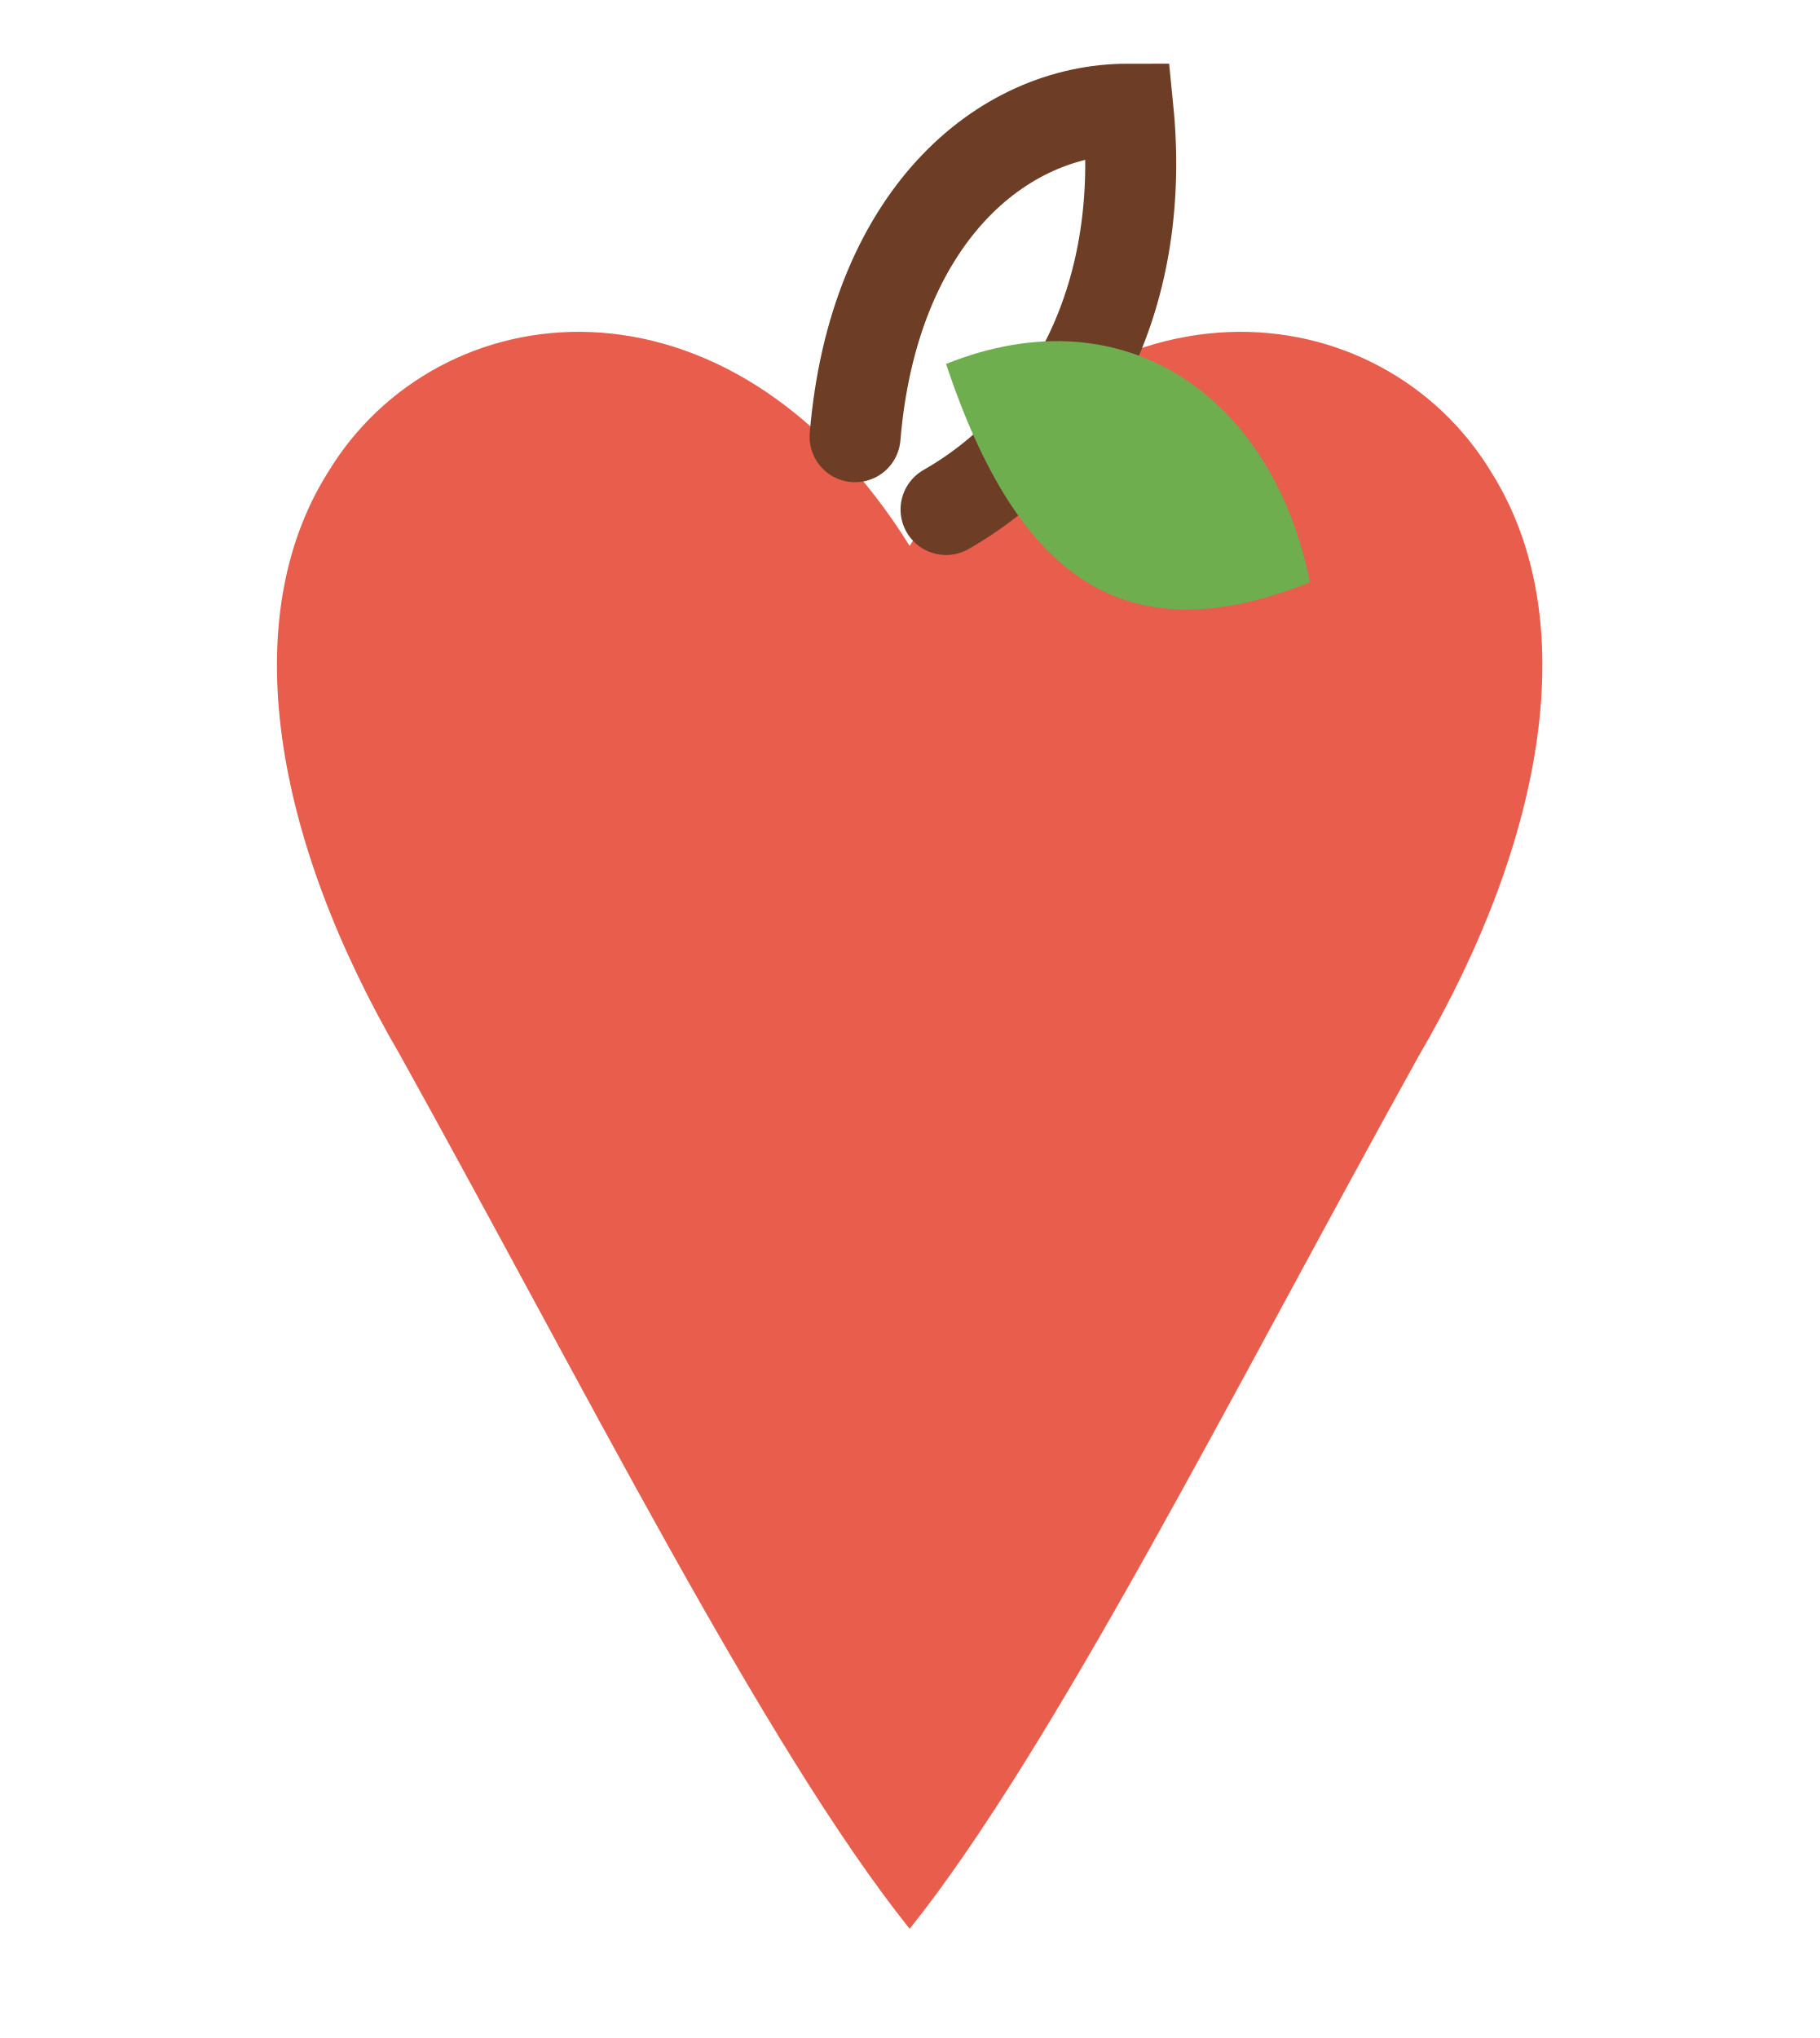
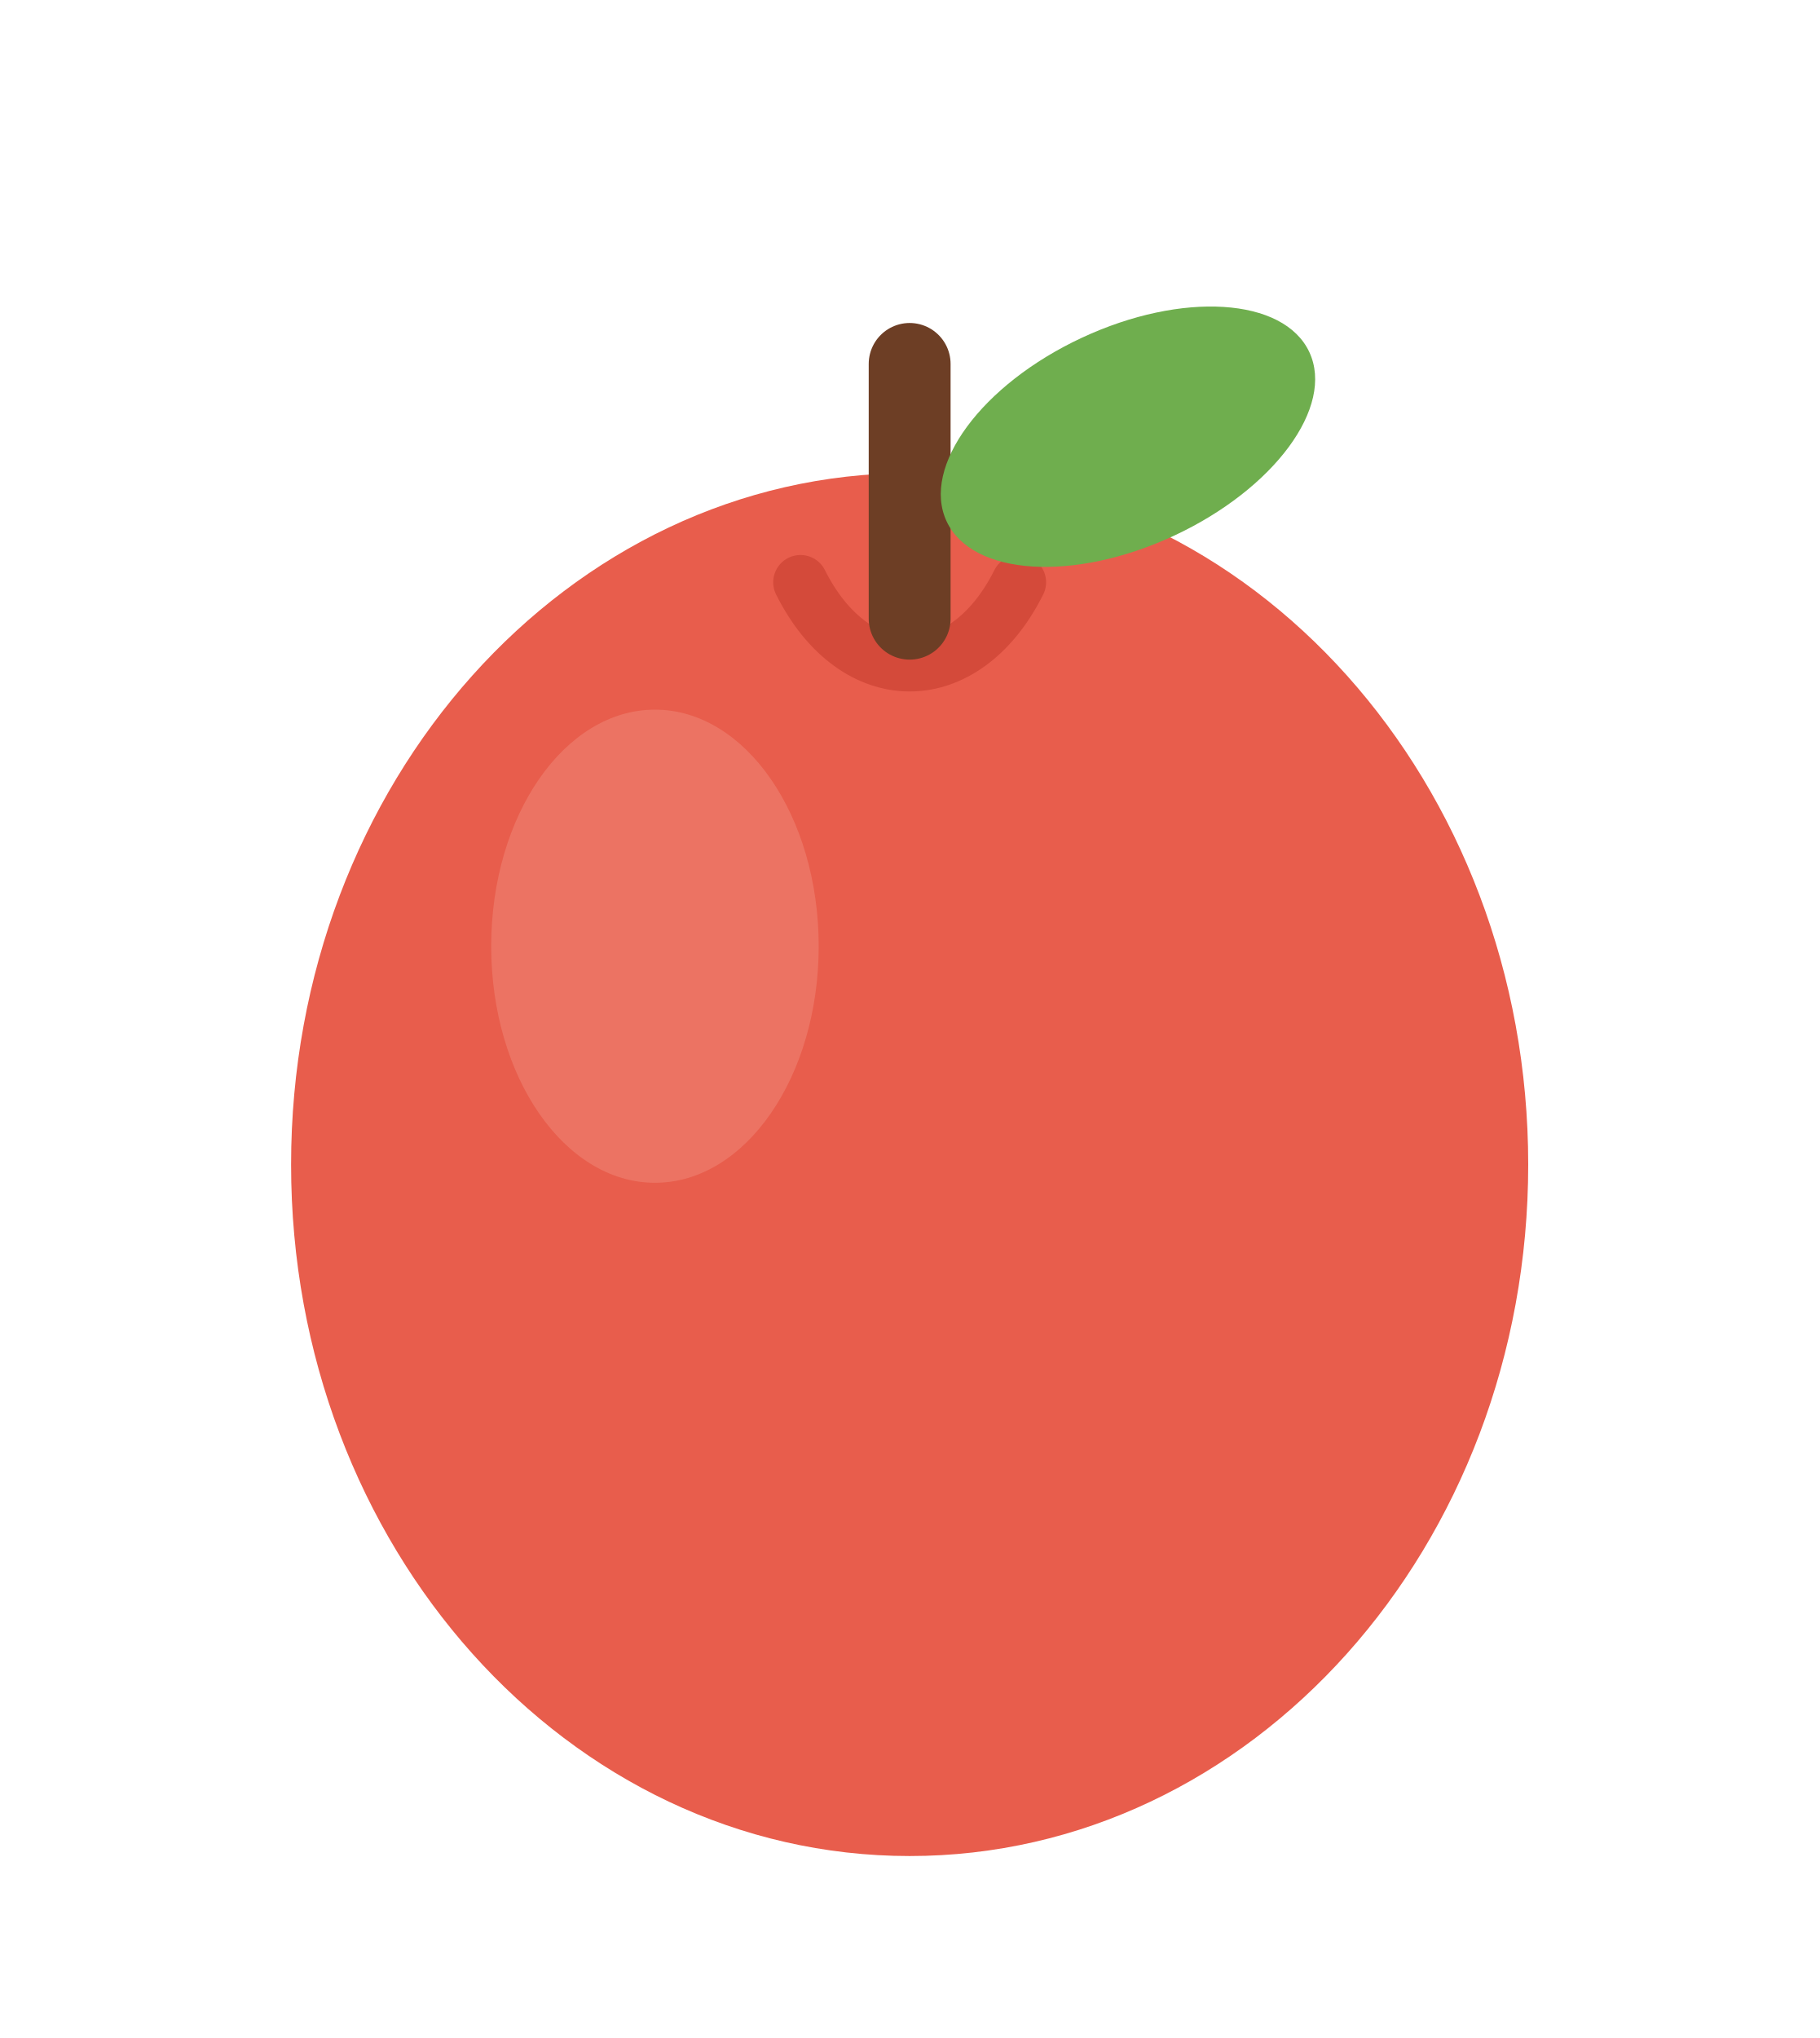
<svg xmlns="http://www.w3.org/2000/svg" viewBox="0 0 100 112">
-   <path d="M50 30c-10-16-26-14-32-4-5 8-3 20 4 32 10 18 20 38 28 48 8-10 18-30 28-48 7-12 9-24 4-32-6-10-22-12-32 4z" fill="#e85d4c" />
-   <path d="M47 24c1-12 8-18 15-18 1 10-3 18-10 22" fill="none" stroke="#6d3e25" stroke-width="5" stroke-linecap="round" />
-   <path d="M52 20c10-4 18 2 20 12-10 4-16 0-20-12z" fill="#6fae4e" />
+   <ellipse cx="50" cy="64" rx="34" ry="38" fill="#e85d4c" />
+   <ellipse cx="36" cy="52" rx="9" ry="13" fill="#f08a7a" opacity="0.5" />
+   <path d="M44 32c3 6 9 6 12 0" fill="none" stroke="#d44a3a" stroke-width="3" stroke-linecap="round" />
+   <path d="M50 34v-14" fill="none" stroke="#6d3e25" stroke-width="4.5" stroke-linecap="round" />
+   <ellipse cx="62" cy="24" rx="11" ry="6" transform="rotate(-25 62 24)" fill="#6fae4e" />
</svg>
